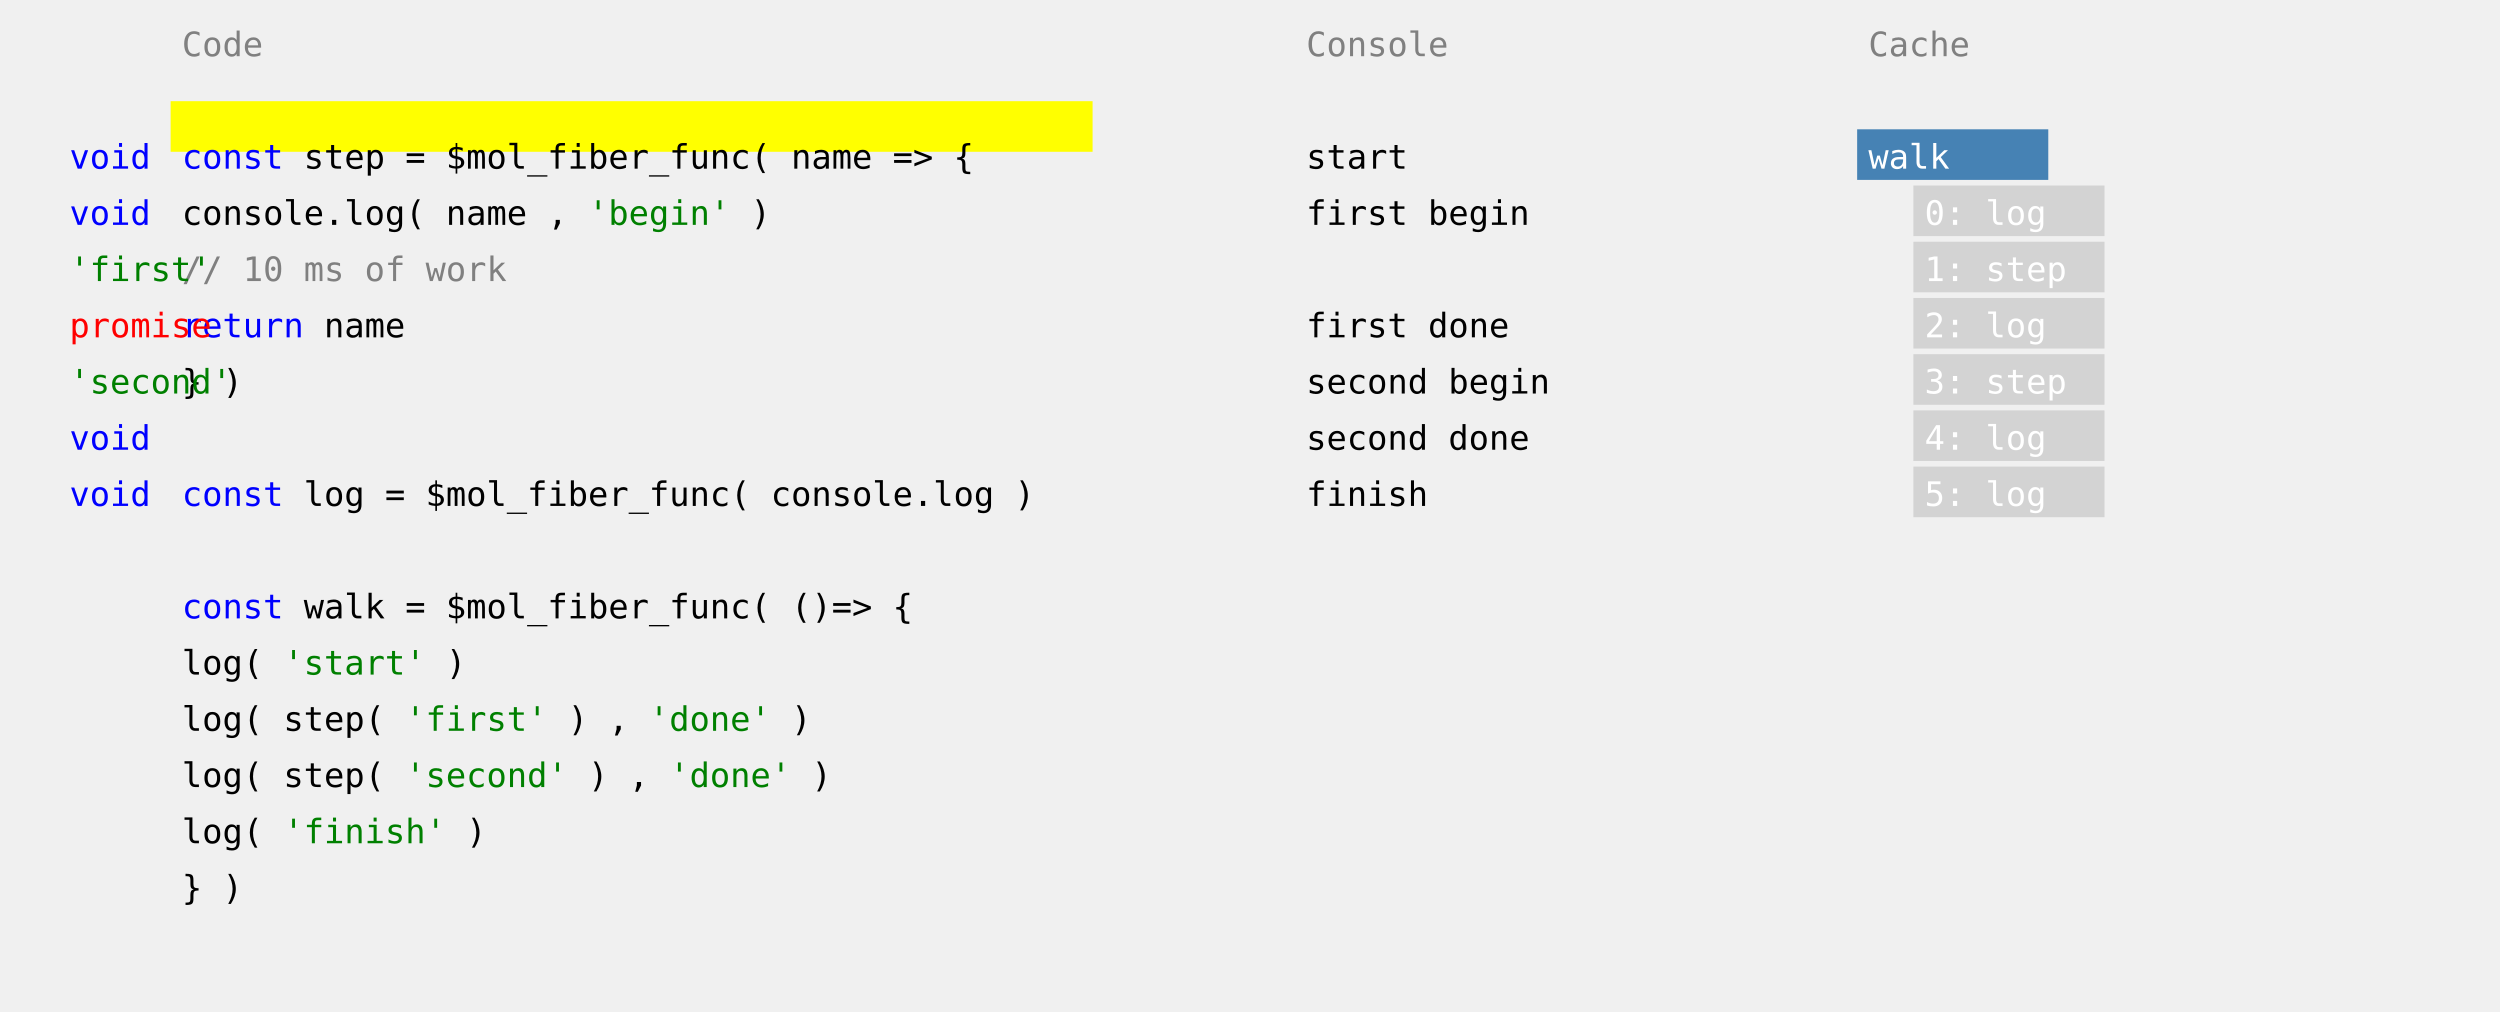
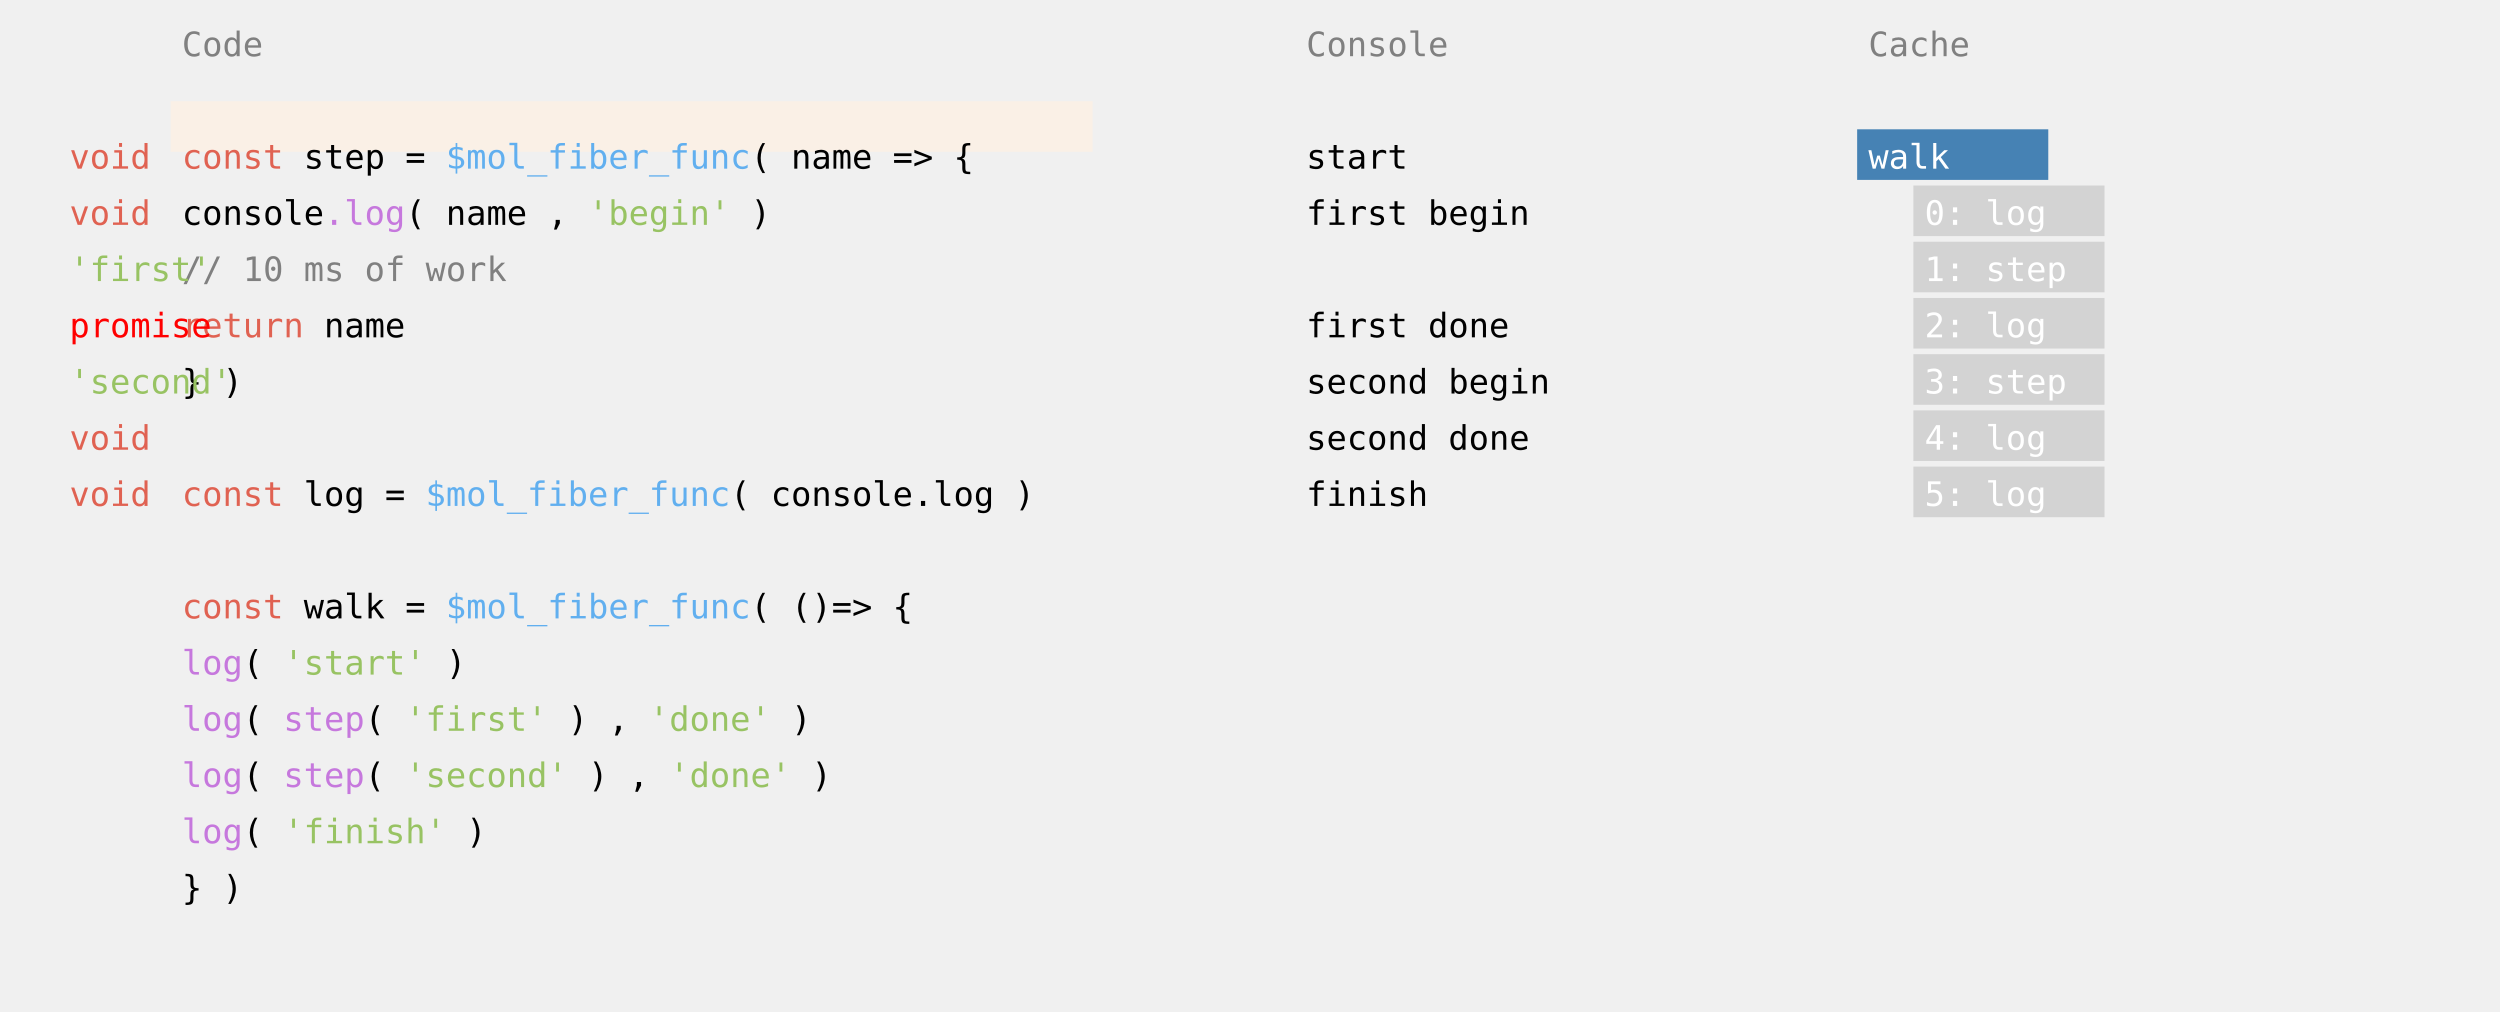
<svg xmlns="http://www.w3.org/2000/svg" width="840" height="340" viewBox="0 -40 840 360">
  <style>
	* {
		white-space: pre;
		font-family: monospace;
	}

	.header {
		fill: gray;
	}

	.cache rect {
		fill: lightgray;
		stroke: lightgray;
		stroke-width: 8px;
	}

	.cache rect.l {
		fill: steelblue;
		stroke: steelblue;
	}

	.cache text {
		fill: white;
	}

	.row {
- 		fill: yellow;
- 		stroke: yellow;
+ 		fill: linen;
+ 		stroke: linen;
		stroke-width: 8px;
	}

	.token {
- 		fill: blue;
+ 		fill: #E06252;
	}

	.string {
- 		fill: green;
+ 		fill: #98C363;
	}

	.comment {
		fill: gray;
+ 	}
+ 
+ 	.func {
+ 		fill: #C678DD;
+ 	}
+ 
+ 	.glob {
+ 		fill: #61AFEF
	}

	.bad {
		fill: red;
	}

</style>
  <text class="header" x="40" y="-20">Code</text>
  <rect class="row" x="40" width="320" height="10">
    <animate values="170;190;130;210;10;30;70;210;130;130" attributeName="y" dur="10s" calcMode="discrete" repeatCount="indefinite" />
  </rect>
  <text x="40" y="20">
-     <tspan class="token">const</tspan> step = $mol_fiber_func( name =&gt; {</text>
-   <text x="40" y="40">    console.log( name , <tspan class="string">'begin'</tspan> )</text>
+     <tspan class="token">const</tspan> step = <tspan class="glob">$mol_fiber_func</tspan>( name =&gt; {</text>
+   <text x="40" y="40">    console<tspan class="func">.log</tspan>( name , <tspan class="string">'begin'</tspan> )</text>
  <text x="40" y="60">
    <tspan class="comment">// 10 ms of work</tspan>
  </text>
  <text x="40" y="80">
    <tspan class="token">return</tspan> name</text>
  <text x="40" y="100">} )</text>
  <text x="40" y="140">
-     <tspan class="token">const</tspan> log = $mol_fiber_func( console.log )</text>
+     <tspan class="token">const</tspan> log = <tspan class="glob">$mol_fiber_func</tspan>( console.log )</text>
  <text x="40" y="180">
-     <tspan class="token">const</tspan> walk = $mol_fiber_func( ()=&gt; {</text>
-   <text x="40" y="200">    log( <tspan class="string">'start'</tspan> )</text>
-   <text x="40" y="220">    log( step( <tspan class="string">'first'</tspan> ) , <tspan class="string">'done'</tspan> )</text>
-   <text x="40" y="240">    log( step( <tspan class="string">'second'</tspan> ) , <tspan class="string">'done'</tspan> )</text>
-   <text x="40" y="260">    log( <tspan class="string">'finish'</tspan> )</text>
+     <tspan class="token">const</tspan> walk = <tspan class="glob">$mol_fiber_func</tspan>( ()=&gt; {</text>
+   <text x="40" y="200">
+     <tspan class="func">log</tspan>( <tspan class="string">'start'</tspan> )</text>
+   <text x="40" y="220">
+     <tspan class="func">log</tspan>( <tspan class="func">step</tspan>( <tspan class="string">'first'</tspan> ) , <tspan class="string">'done'</tspan> )</text>
+   <text x="40" y="240">
+     <tspan class="func">log</tspan>( <tspan class="func">step</tspan>( <tspan class="string">'second'</tspan> ) , <tspan class="string">'done'</tspan> )</text>
+   <text x="40" y="260">
+     <tspan class="func">log</tspan>( <tspan class="string">'finish'</tspan> )</text>
  <text x="40" y="280">} )</text>
  <text class="header" x="440" y="-20">Console</text>
  <rect class="row" x="440" y="10" width="100" height="0">
    <animate values="0;0;10;10;10;30;30;30;30;30" attributeName="height" dur="10s" calcMode="discrete" repeatCount="indefinite" />
  </rect>
  <text x="440" y="20">start</text>
  <text x="440" y="40">first begin</text>
  <text x="440" y="80">first done</text>
  <text x="440" y="100">second begin</text>
  <text x="440" y="120">second done</text>
  <text x="440" y="140">finish</text>
  <text class="header" x="640" y="-20">Cache</text>
  <text y="20">
    <tspan class="token">void</tspan>
    <animate values="640" attributeName="x" dur="10s" calcMode="discrete" repeatCount="indefinite" />
  </text>
  <g class="cache">
    <rect x="640" y="10" width="60" height="10" class="l" />
    <text x="640" y="20">walk</text>
  </g>
  <text y="40">
    <tspan class="token">void</tspan>
    <animate values="670;670;730;730;730;730;730;730;730;730" attributeName="x" dur="10s" calcMode="discrete" repeatCount="indefinite" />
  </text>
  <g class="cache">
    <rect x="660" y="30" width="60" height="10">
      <animate values="o;o;l;l;l;l;l;l;l;l" attributeName="class" dur="10s" calcMode="discrete" repeatCount="indefinite" />
    </rect>
    <text x="660" y="40">0: log</text>
  </g>
  <text y="60">
    <tspan class="string">'first'</tspan>
    <animate values="670;670;670;670;670;670;730;730;730;730" attributeName="x" dur="10s" calcMode="discrete" repeatCount="indefinite" />
  </text>
  <g class="cache">
    <rect x="660" y="50" width="60" height="10">
      <animate values="o;o;o;o;l;l;l;l;l;l" attributeName="class" dur="10s" calcMode="discrete" repeatCount="indefinite" />
    </rect>
    <text x="660" y="60">1: step</text>
  </g>
  <text y="80">
    <tspan class="bad">promise</tspan>
    <animate values="670;670;670;670;670;670;670;670;730;730" attributeName="x" dur="10s" calcMode="discrete" repeatCount="indefinite" />
  </text>
  <g class="cache">
    <rect x="660" y="70" width="60" height="10">
      <animate values="o;o;o;o;o;o;o;o;l;l" attributeName="class" dur="10s" calcMode="discrete" repeatCount="indefinite" />
    </rect>
    <text x="660" y="80">2: log</text>
  </g>
  <text y="100">
    <tspan class="string">'second'</tspan>
    <animate values="670" attributeName="x" dur="10s" calcMode="discrete" repeatCount="indefinite" />
  </text>
  <g class="cache">
    <rect x="660" y="90" width="60" height="10">
		</rect>
    <text x="660" y="100">3: step</text>
  </g>
  <text y="120">
    <tspan class="token">void</tspan>
    <animate values="670" attributeName="x" dur="10s" calcMode="discrete" repeatCount="indefinite" />
  </text>
  <g class="cache">
    <rect x="660" y="110" width="60" height="10">
      <animate values="o" attributeName="class" dur="10s" calcMode="discrete" repeatCount="indefinite" />
    </rect>
    <text x="660" y="120">4: log</text>
  </g>
  <text y="140">
    <tspan class="token">void</tspan>
    <animate values="670" attributeName="x" dur="10s" calcMode="discrete" repeatCount="indefinite" />
  </text>
  <g class="cache">
    <rect x="660" y="130" width="60" height="10">
      <animate values="o" attributeName="class" dur="10s" calcMode="discrete" repeatCount="indefinite" />
    </rect>
    <text x="660" y="140">5: log</text>
  </g>
</svg>
